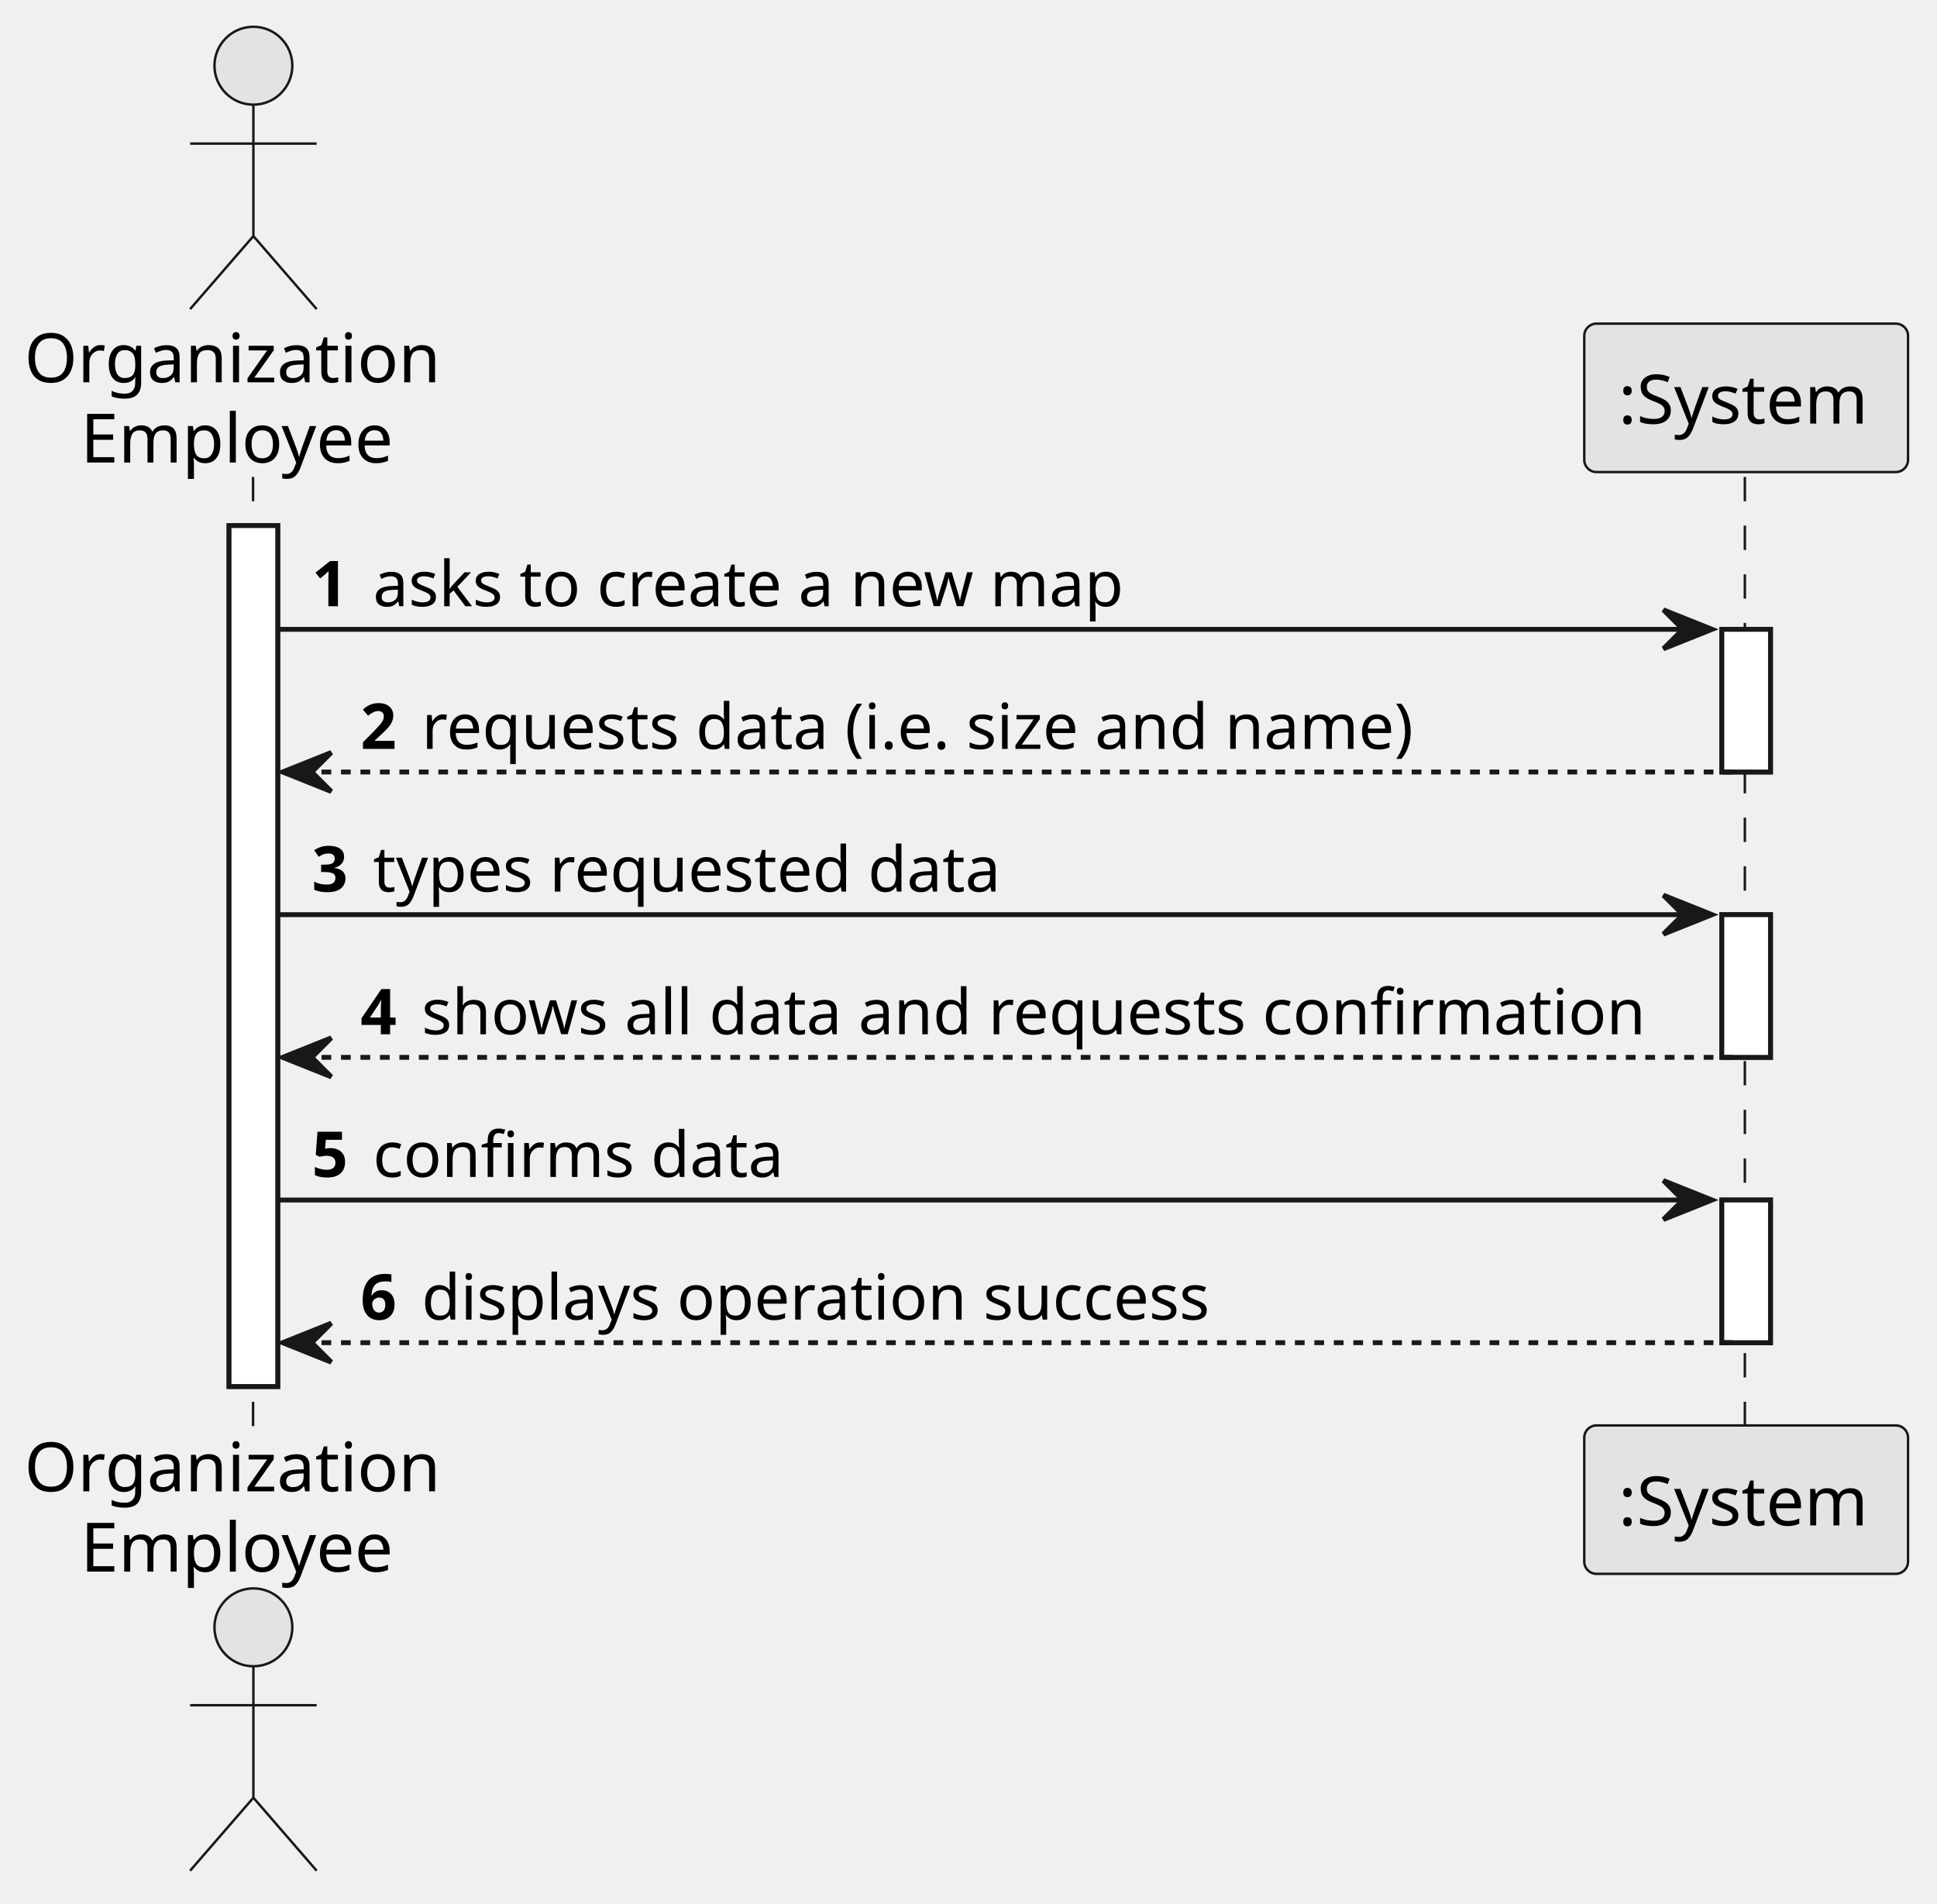
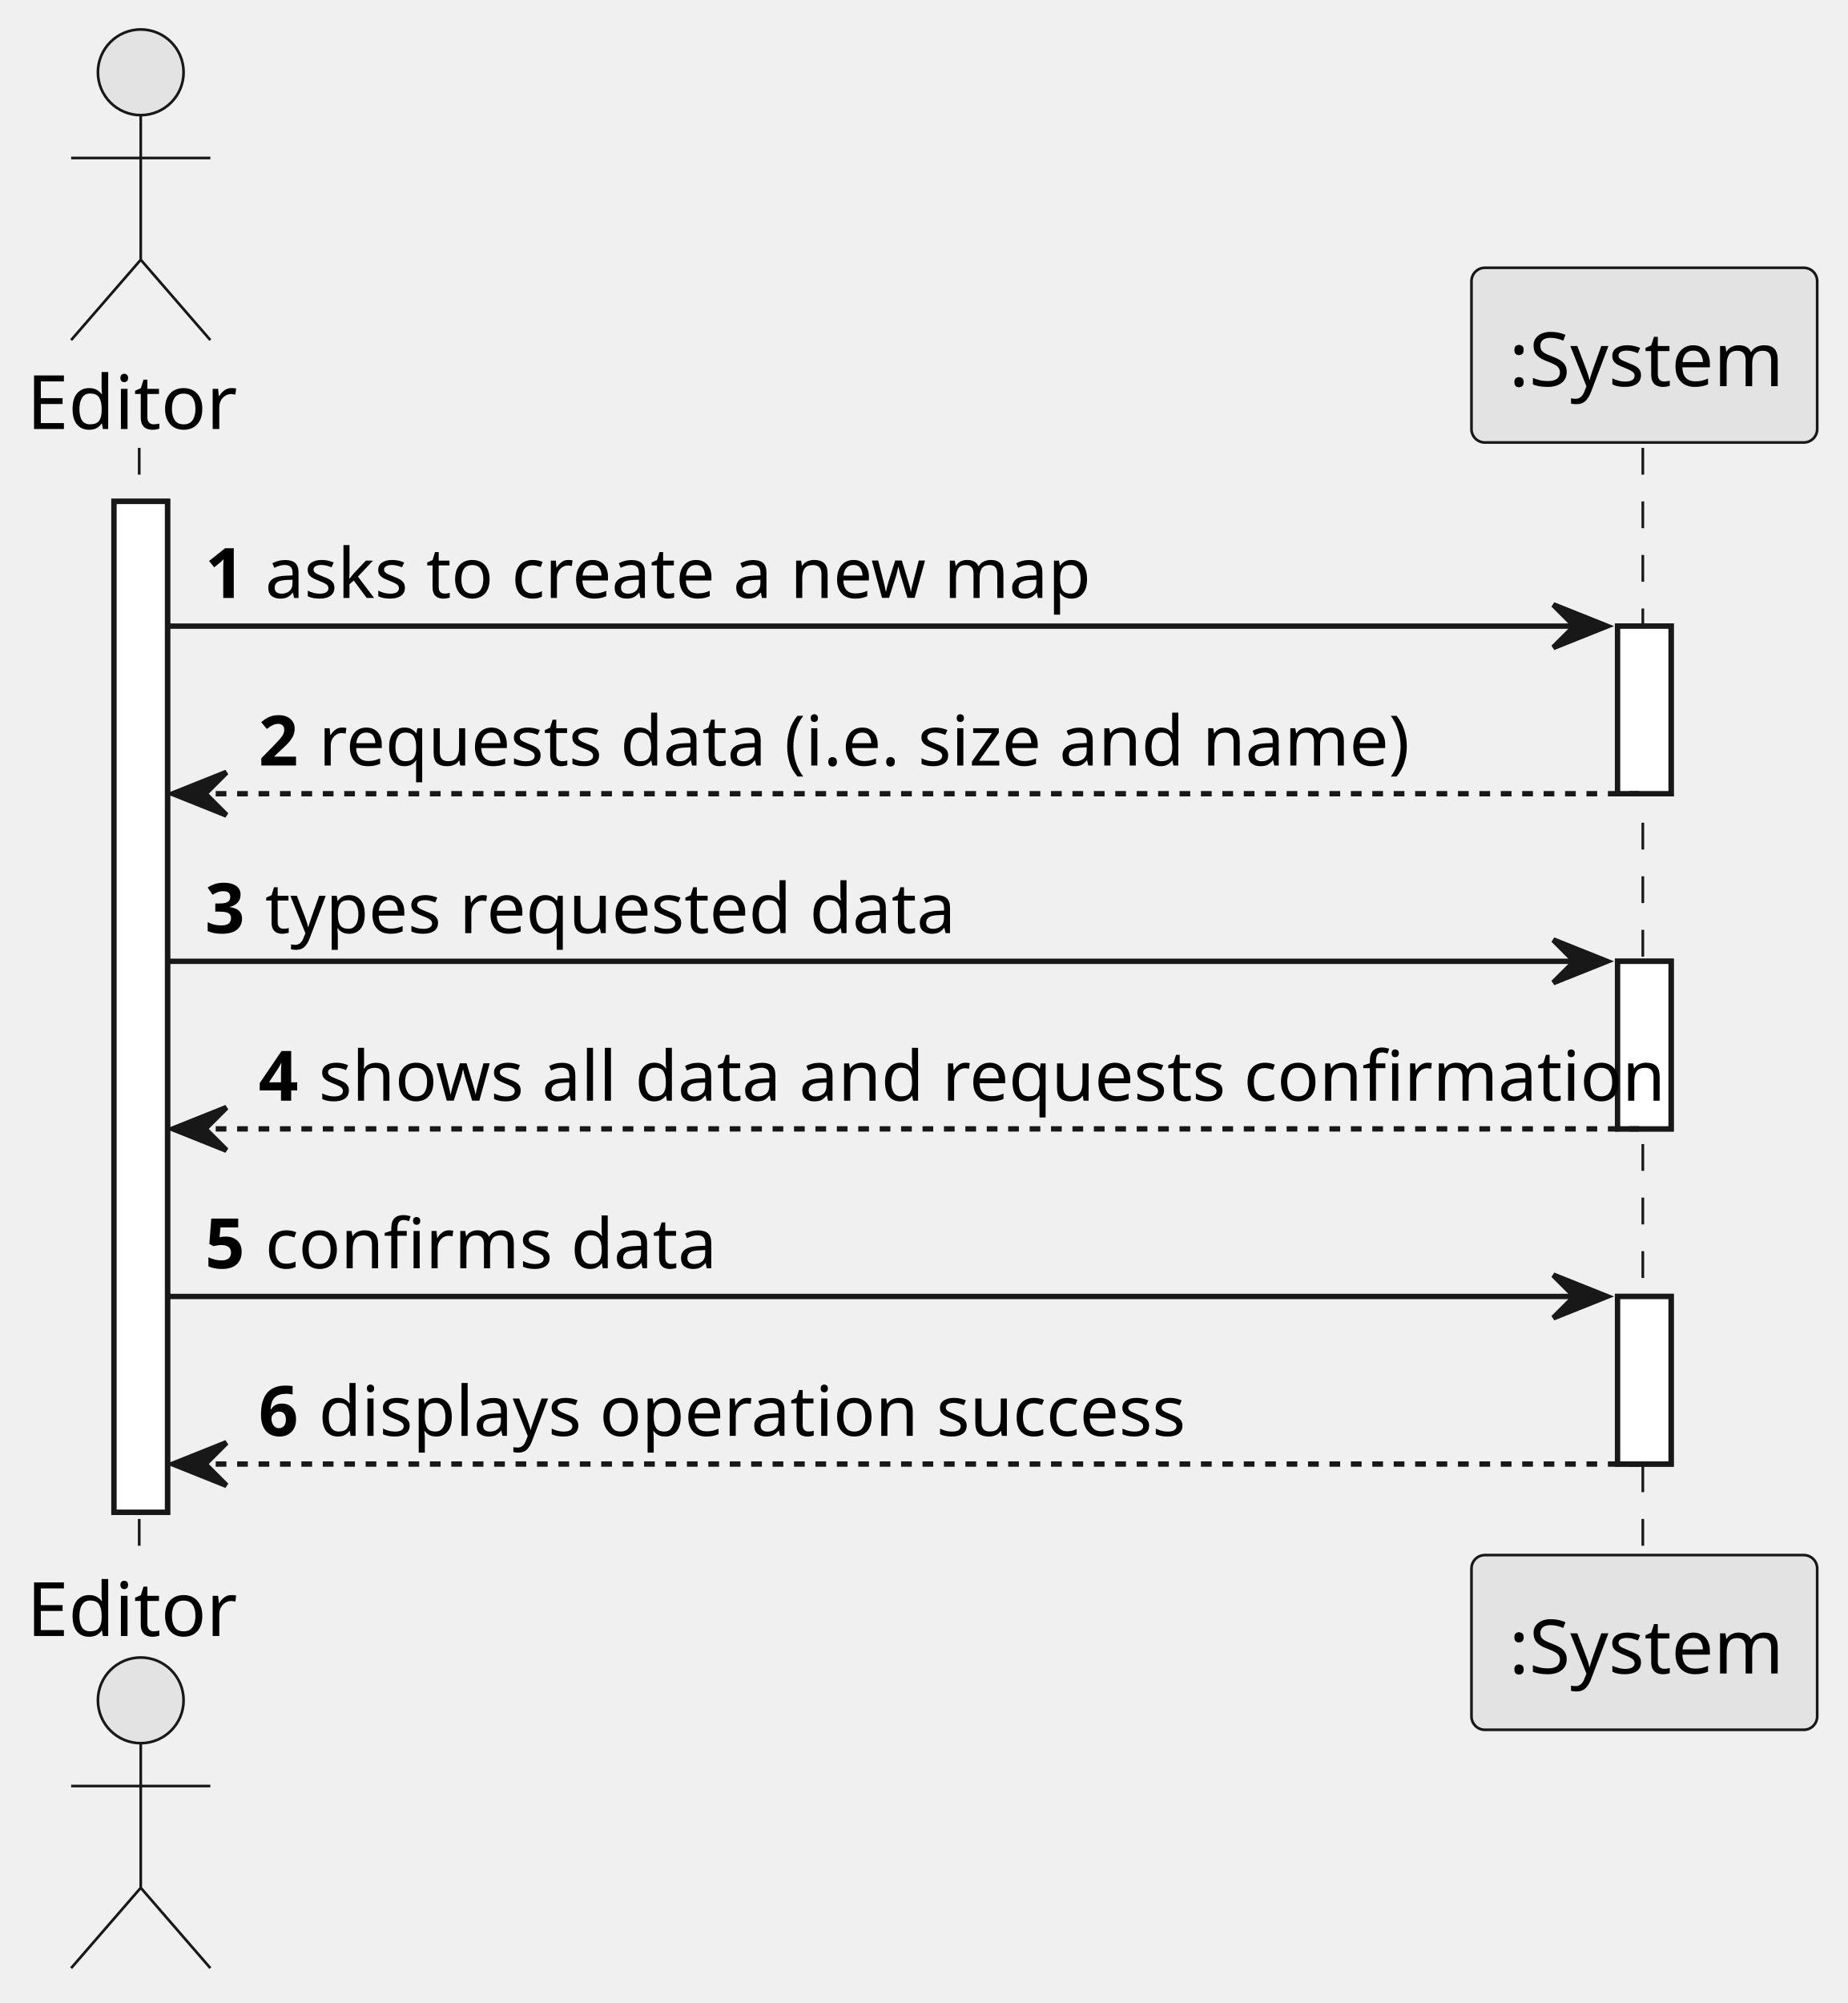
- <svg xmlns="http://www.w3.org/2000/svg" contentStyleType="text/css" height="391px" preserveAspectRatio="none" style="width:398px;height:391px;background:#FFFFFF;" version="1.1" viewBox="0 0 398 391" width="398px" zoomAndPan="magnify">
+ <svg xmlns="http://www.w3.org/2000/svg" contentStyleType="text/css" height="374px" preserveAspectRatio="none" style="width:345px;height:374px;background:#FFFFFF;" version="1.1" viewBox="0 0 345 374" width="345px" zoomAndPan="magnify">
  <defs />
  <g>
-     <rect fill="#FFFFFF" height="176.863" style="stroke:#181818;stroke-width:1.0;" width="10" x="47.065" y="107.977" />
-     <rect fill="#FFFFFF" height="29.311" style="stroke:#181818;stroke-width:1.0;" width="10" x="353.786" y="129.287" />
-     <rect fill="#FFFFFF" height="29.311" style="stroke:#181818;stroke-width:1.0;" width="10" x="353.786" y="187.908" />
-     <rect fill="#FFFFFF" height="29.311" style="stroke:#181818;stroke-width:1.0;" width="10" x="353.786" y="246.529" />
-     <line style="stroke:#181818;stroke-width:0.5;stroke-dasharray:5.0,5.0;" x1="52" x2="52" y1="97.977" y2="293.84" />
-     <line style="stroke:#181818;stroke-width:0.5;stroke-dasharray:5.0,5.0;" x1="358.522" x2="358.522" y1="97.977" y2="293.84" />
-     <text fill="#000000" font-family="sans-serif" font-size="14" lengthAdjust="spacing" textLength="88.129" x="5" y="78.535">Organization</text>
-     <text fill="#000000" font-family="sans-serif" font-size="14" lengthAdjust="spacing" textLength="65.03" x="16.549" y="95.023">Employee</text>
-     <ellipse cx="52.065" cy="13.5" fill="#E3E3E3" rx="8" ry="8" style="stroke:#181818;stroke-width:0.5;" />
-     <path d="M52.065,21.5 L52.065,48.5 M39.065,29.5 L65.064,29.5 M52.065,48.5 L39.065,63.5 M52.065,48.5 L65.064,63.5 " fill="none" style="stroke:#181818;stroke-width:0.5;" />
-     <text fill="#000000" font-family="sans-serif" font-size="14" lengthAdjust="spacing" textLength="88.129" x="5" y="306.375">Organization</text>
-     <text fill="#000000" font-family="sans-serif" font-size="14" lengthAdjust="spacing" textLength="65.03" x="16.549" y="322.863">Employee</text>
-     <ellipse cx="52.065" cy="334.316" fill="#E3E3E3" rx="8" ry="8" style="stroke:#181818;stroke-width:0.5;" />
-     <path d="M52.065,342.316 L52.065,369.316 M39.065,350.316 L65.064,350.316 M52.065,369.316 L39.065,384.316 M52.065,369.316 L65.064,384.316 " fill="none" style="stroke:#181818;stroke-width:0.5;" />
-     <rect fill="#E3E3E3" height="30.488" rx="2.5" ry="2.5" style="stroke:#181818;stroke-width:0.5;" width="66.527" x="325.522" y="66.488" />
-     <text fill="#000000" font-family="sans-serif" font-size="14" lengthAdjust="spacing" textLength="52.527" x="332.522" y="87.023">:System</text>
-     <rect fill="#E3E3E3" height="30.488" rx="2.5" ry="2.5" style="stroke:#181818;stroke-width:0.5;" width="66.527" x="325.522" y="292.84" />
-     <text fill="#000000" font-family="sans-serif" font-size="14" lengthAdjust="spacing" textLength="52.527" x="332.522" y="313.375">:System</text>
-     <rect fill="#FFFFFF" height="176.863" style="stroke:#181818;stroke-width:1.0;" width="10" x="47.065" y="107.977" />
-     <rect fill="#FFFFFF" height="29.311" style="stroke:#181818;stroke-width:1.0;" width="10" x="353.786" y="129.287" />
-     <rect fill="#FFFFFF" height="29.311" style="stroke:#181818;stroke-width:1.0;" width="10" x="353.786" y="187.908" />
-     <rect fill="#FFFFFF" height="29.311" style="stroke:#181818;stroke-width:1.0;" width="10" x="353.786" y="246.529" />
-     <polygon fill="#181818" points="341.786,125.287,351.786,129.287,341.786,133.287,345.786,129.287" style="stroke:#181818;stroke-width:1.0;" />
-     <line style="stroke:#181818;stroke-width:1.0;" x1="57.065" x2="347.786" y1="129.287" y2="129.287" />
-     <text fill="#000000" font-family="sans-serif" font-size="13" font-weight="bold" lengthAdjust="spacing" textLength="8.576" x="64.064" y="124.545">1</text>
-     <text fill="#000000" font-family="sans-serif" font-size="13" lengthAdjust="spacing" textLength="159.955" x="76.64" y="124.545">asks to create a new map</text>
-     <polygon fill="#181818" points="68.064,154.598,58.065,158.598,68.064,162.598,64.064,158.598" style="stroke:#181818;stroke-width:1.0;" />
-     <line style="stroke:#181818;stroke-width:1.0;stroke-dasharray:2.0,2.0;" x1="62.065" x2="357.786" y1="158.598" y2="158.598" />
-     <text fill="#000000" font-family="sans-serif" font-size="13" font-weight="bold" lengthAdjust="spacing" textLength="8.576" x="74.064" y="153.856">2</text>
-     <text fill="#000000" font-family="sans-serif" font-size="13" lengthAdjust="spacing" textLength="212.958" x="86.64" y="153.856">requests data (i.e. size and name)</text>
-     <polygon fill="#181818" points="341.786,183.908,351.786,187.908,341.786,191.908,345.786,187.908" style="stroke:#181818;stroke-width:1.0;" />
-     <line style="stroke:#181818;stroke-width:1.0;" x1="57.065" x2="347.786" y1="187.908" y2="187.908" />
-     <text fill="#000000" font-family="sans-serif" font-size="13" font-weight="bold" lengthAdjust="spacing" textLength="8.576" x="64.064" y="183.166">3</text>
-     <text fill="#000000" font-family="sans-serif" font-size="13" lengthAdjust="spacing" textLength="132.304" x="76.64" y="183.166">types requested data</text>
-     <polygon fill="#181818" points="68.064,213.219,58.065,217.219,68.064,221.219,64.064,217.219" style="stroke:#181818;stroke-width:1.0;" />
-     <line style="stroke:#181818;stroke-width:1.0;stroke-dasharray:2.0,2.0;" x1="62.065" x2="357.786" y1="217.219" y2="217.219" />
-     <text fill="#000000" font-family="sans-serif" font-size="13" font-weight="bold" lengthAdjust="spacing" textLength="8.576" x="74.064" y="212.477">4</text>
-     <text fill="#000000" font-family="sans-serif" font-size="13" lengthAdjust="spacing" textLength="260.146" x="86.64" y="212.477">shows all data and requests confirmation</text>
-     <polygon fill="#181818" points="341.786,242.529,351.786,246.529,341.786,250.529,345.786,246.529" style="stroke:#181818;stroke-width:1.0;" />
-     <line style="stroke:#181818;stroke-width:1.0;" x1="57.065" x2="347.786" y1="246.529" y2="246.529" />
-     <text fill="#000000" font-family="sans-serif" font-size="13" font-weight="bold" lengthAdjust="spacing" textLength="8.576" x="64.064" y="241.787">5</text>
-     <text fill="#000000" font-family="sans-serif" font-size="13" lengthAdjust="spacing" textLength="86.849" x="76.64" y="241.787">confirms data</text>
-     <polygon fill="#181818" points="68.064,271.84,58.065,275.84,68.064,279.84,64.064,275.84" style="stroke:#181818;stroke-width:1.0;" />
-     <line style="stroke:#181818;stroke-width:1.0;stroke-dasharray:2.0,2.0;" x1="62.065" x2="357.786" y1="275.84" y2="275.84" />
-     <text fill="#000000" font-family="sans-serif" font-size="13" font-weight="bold" lengthAdjust="spacing" textLength="8.576" x="74.064" y="271.098">6</text>
-     <text fill="#000000" font-family="sans-serif" font-size="13" lengthAdjust="spacing" textLength="168.422" x="86.64" y="271.098">displays operation success</text>
+     <rect fill="#FFFFFF" height="188.746" style="stroke:#181818;stroke-width:1.0;" width="10" x="21.286" y="93.621" />
+     <rect fill="#FFFFFF" height="31.291" style="stroke:#181818;stroke-width:1.0;" width="10" x="302.09" y="116.912" />
+     <rect fill="#FFFFFF" height="31.291" style="stroke:#181818;stroke-width:1.0;" width="10" x="302.09" y="179.494" />
+     <rect fill="#FFFFFF" height="31.291" style="stroke:#181818;stroke-width:1.0;" width="10" x="302.09" y="242.076" />
+     <line style="stroke:#181818;stroke-width:0.5;stroke-dasharray:5.0,5.0;" x1="26" x2="26" y1="83.621" y2="291.367" />
+     <line style="stroke:#181818;stroke-width:0.5;stroke-dasharray:5.0,5.0;" x1="306.808" x2="306.808" y1="83.621" y2="291.367" />
+     <text fill="#000000" font-family="sans-serif" font-size="14" lengthAdjust="spacing" textLength="36.572" x="5" y="80.107">Editor</text>
+     <ellipse cx="26.286" cy="13.5" fill="#E3E3E3" rx="8" ry="8" style="stroke:#181818;stroke-width:0.5;" />
+     <path d="M26.286,21.5 L26.286,48.5 M13.286,29.5 L39.286,29.5 M26.286,48.5 L13.286,63.5 M26.286,48.5 L39.286,63.5 " fill="none" style="stroke:#181818;stroke-width:0.5;" />
+     <text fill="#000000" font-family="sans-serif" font-size="14" lengthAdjust="spacing" textLength="36.572" x="5" y="305.475">Editor</text>
+     <ellipse cx="26.286" cy="317.488" fill="#E3E3E3" rx="8" ry="8" style="stroke:#181818;stroke-width:0.5;" />
+     <path d="M26.286,325.488 L26.286,352.488 M13.286,333.488 L39.286,333.488 M26.286,352.488 L13.286,367.488 M26.286,352.488 L39.286,367.488 " fill="none" style="stroke:#181818;stroke-width:0.5;" />
+     <rect fill="#E3E3E3" height="32.621" rx="2.5" ry="2.5" style="stroke:#181818;stroke-width:0.5;" width="64.565" x="274.808" y="50" />
+     <text fill="#000000" font-family="sans-serif" font-size="14" lengthAdjust="spacing" textLength="50.565" x="281.808" y="72.107">:System</text>
+     <rect fill="#E3E3E3" height="32.621" rx="2.5" ry="2.5" style="stroke:#181818;stroke-width:0.5;" width="64.565" x="274.808" y="290.367" />
+     <text fill="#000000" font-family="sans-serif" font-size="14" lengthAdjust="spacing" textLength="50.565" x="281.808" y="312.475">:System</text>
+     <rect fill="#FFFFFF" height="188.746" style="stroke:#181818;stroke-width:1.0;" width="10" x="21.286" y="93.621" />
+     <rect fill="#FFFFFF" height="31.291" style="stroke:#181818;stroke-width:1.0;" width="10" x="302.09" y="116.912" />
+     <rect fill="#FFFFFF" height="31.291" style="stroke:#181818;stroke-width:1.0;" width="10" x="302.09" y="179.494" />
+     <rect fill="#FFFFFF" height="31.291" style="stroke:#181818;stroke-width:1.0;" width="10" x="302.09" y="242.076" />
+     <polygon fill="#181818" points="290.09,112.912,300.09,116.912,290.09,120.912,294.09,116.912" style="stroke:#181818;stroke-width:1.0;" />
+     <line style="stroke:#181818;stroke-width:1.0;" x1="31.286" x2="296.09" y1="116.912" y2="116.912" />
+     <text fill="#000000" font-family="sans-serif" font-size="13" font-weight="bold" lengthAdjust="spacing" textLength="7.23" x="38.286" y="111.649">1</text>
+     <text fill="#000000" font-family="sans-serif" font-size="13" lengthAdjust="spacing" textLength="148.129" x="49.516" y="111.649">asks to create a new map</text>
+     <polygon fill="#181818" points="42.286,144.203,32.286,148.203,42.286,152.203,38.286,148.203" style="stroke:#181818;stroke-width:1.0;" />
+     <line style="stroke:#181818;stroke-width:1.0;stroke-dasharray:2.0,2.0;" x1="36.286" x2="306.09" y1="148.203" y2="148.203" />
+     <text fill="#000000" font-family="sans-serif" font-size="13" font-weight="bold" lengthAdjust="spacing" textLength="7.23" x="48.286" y="142.94">2</text>
+     <text fill="#000000" font-family="sans-serif" font-size="13" lengthAdjust="spacing" textLength="196.549" x="59.516" y="142.94">requests data (i.e. size and name)</text>
+     <polygon fill="#181818" points="290.09,175.494,300.09,179.494,290.09,183.494,294.09,179.494" style="stroke:#181818;stroke-width:1.0;" />
+     <line style="stroke:#181818;stroke-width:1.0;" x1="31.286" x2="296.09" y1="179.494" y2="179.494" />
+     <text fill="#000000" font-family="sans-serif" font-size="13" font-weight="bold" lengthAdjust="spacing" textLength="7.23" x="38.286" y="174.231">3</text>
+     <text fill="#000000" font-family="sans-serif" font-size="13" lengthAdjust="spacing" textLength="121.418" x="49.516" y="174.231">types requested data</text>
+     <polygon fill="#181818" points="42.286,206.785,32.286,210.785,42.286,214.785,38.286,210.785" style="stroke:#181818;stroke-width:1.0;" />
+     <line style="stroke:#181818;stroke-width:1.0;stroke-dasharray:2.0,2.0;" x1="36.286" x2="306.09" y1="210.785" y2="210.785" />
+     <text fill="#000000" font-family="sans-serif" font-size="13" font-weight="bold" lengthAdjust="spacing" textLength="7.23" x="48.286" y="205.523">4</text>
+     <text fill="#000000" font-family="sans-serif" font-size="13" lengthAdjust="spacing" textLength="235.574" x="59.516" y="205.523">shows all data and requests confirmation</text>
+     <polygon fill="#181818" points="290.09,238.076,300.09,242.076,290.09,246.076,294.09,242.076" style="stroke:#181818;stroke-width:1.0;" />
+     <line style="stroke:#181818;stroke-width:1.0;" x1="31.286" x2="296.09" y1="242.076" y2="242.076" />
+     <text fill="#000000" font-family="sans-serif" font-size="13" font-weight="bold" lengthAdjust="spacing" textLength="7.23" x="38.286" y="236.814">5</text>
+     <text fill="#000000" font-family="sans-serif" font-size="13" lengthAdjust="spacing" textLength="78.032" x="49.516" y="236.814">confirms data</text>
+     <polygon fill="#181818" points="42.286,269.367,32.286,273.367,42.286,277.367,38.286,273.367" style="stroke:#181818;stroke-width:1.0;" />
+     <line style="stroke:#181818;stroke-width:1.0;stroke-dasharray:2.0,2.0;" x1="36.286" x2="306.09" y1="273.367" y2="273.367" />
+     <text fill="#000000" font-family="sans-serif" font-size="13" font-weight="bold" lengthAdjust="spacing" textLength="7.23" x="48.286" y="268.104">6</text>
+     <text fill="#000000" font-family="sans-serif" font-size="13" lengthAdjust="spacing" textLength="155.359" x="59.516" y="268.104">displays operation success</text>
  </g>
</svg>
